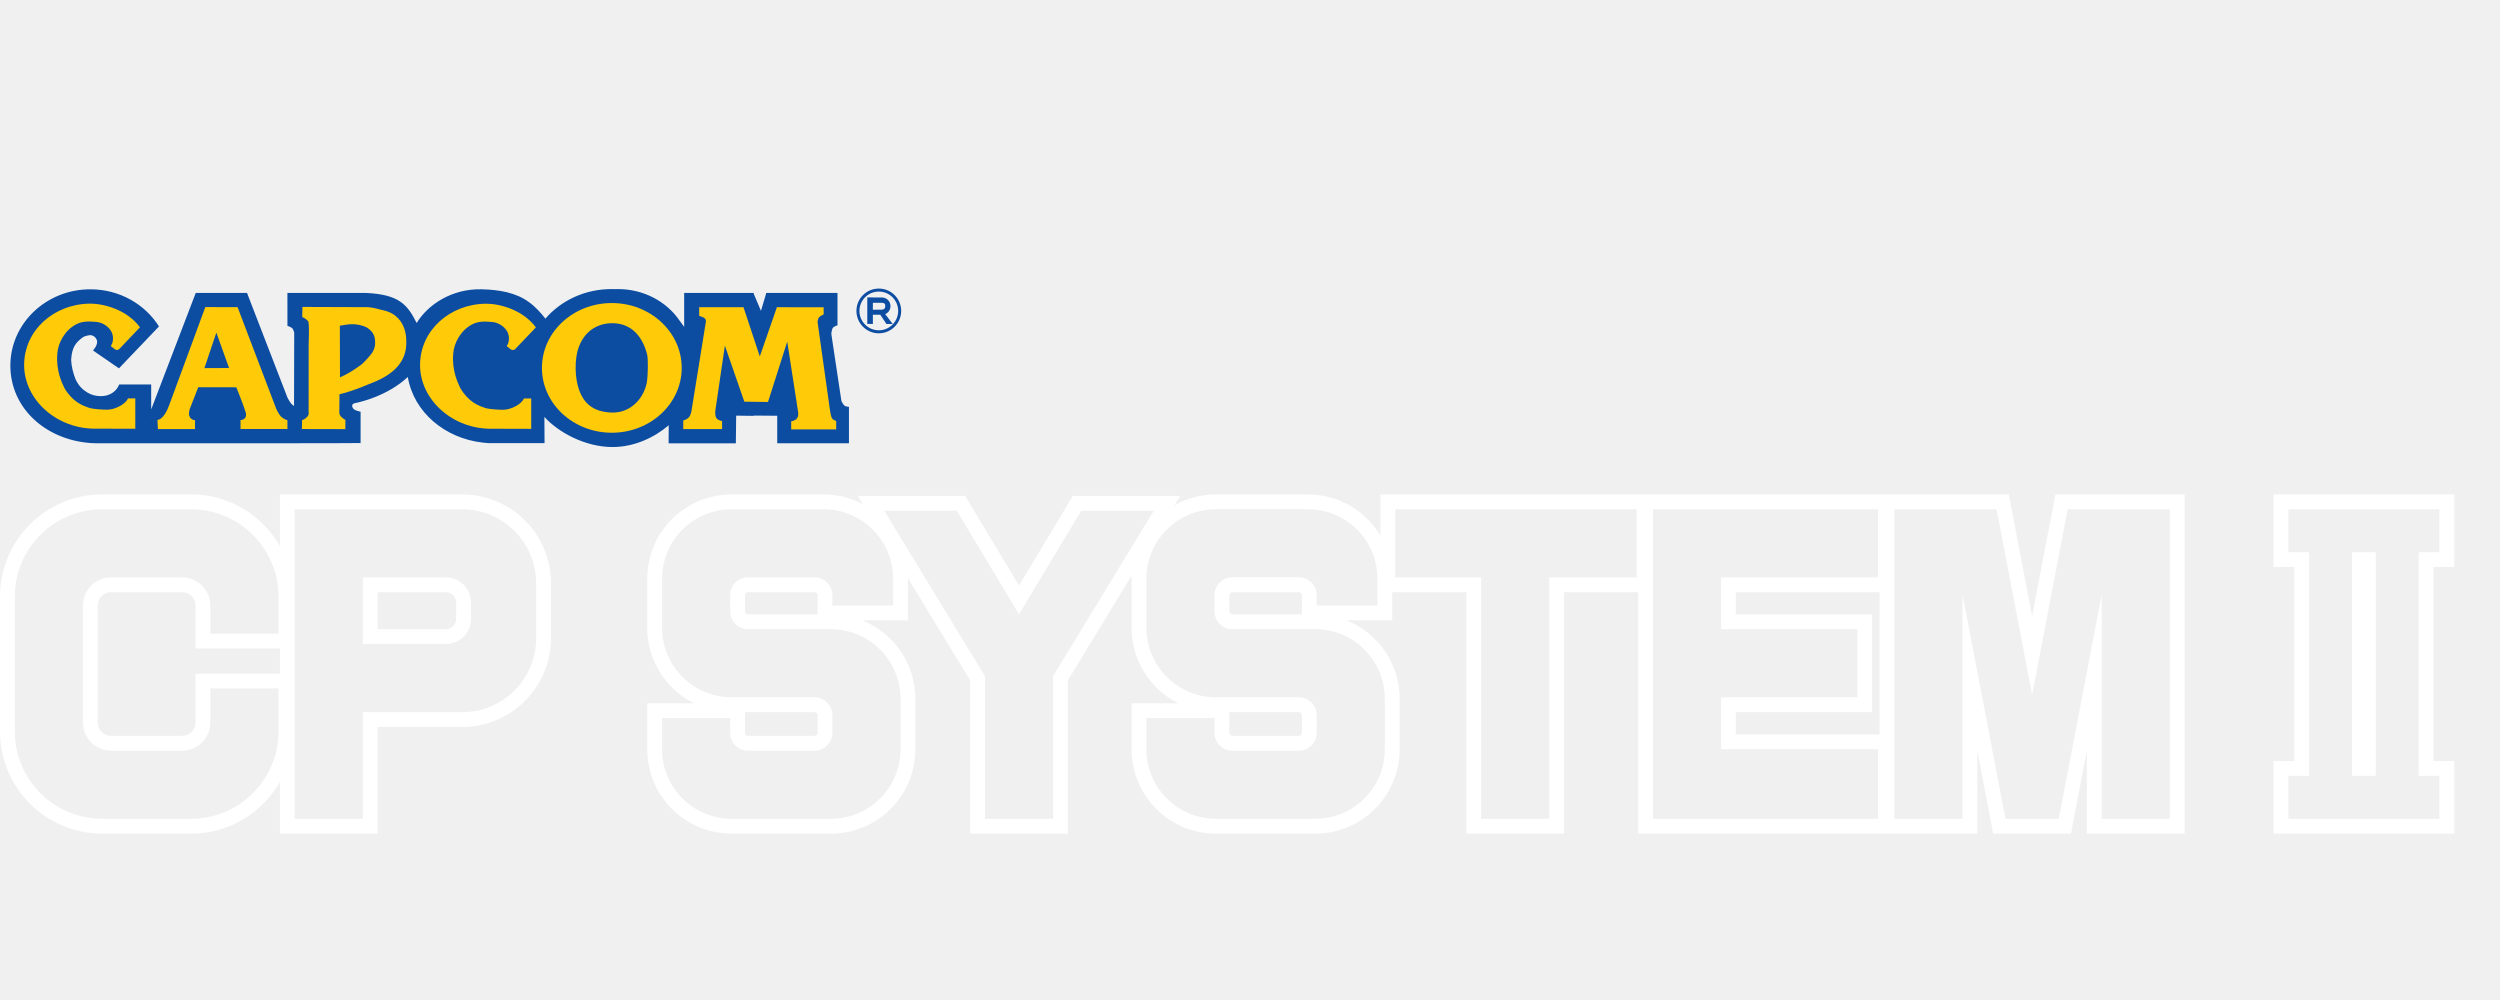
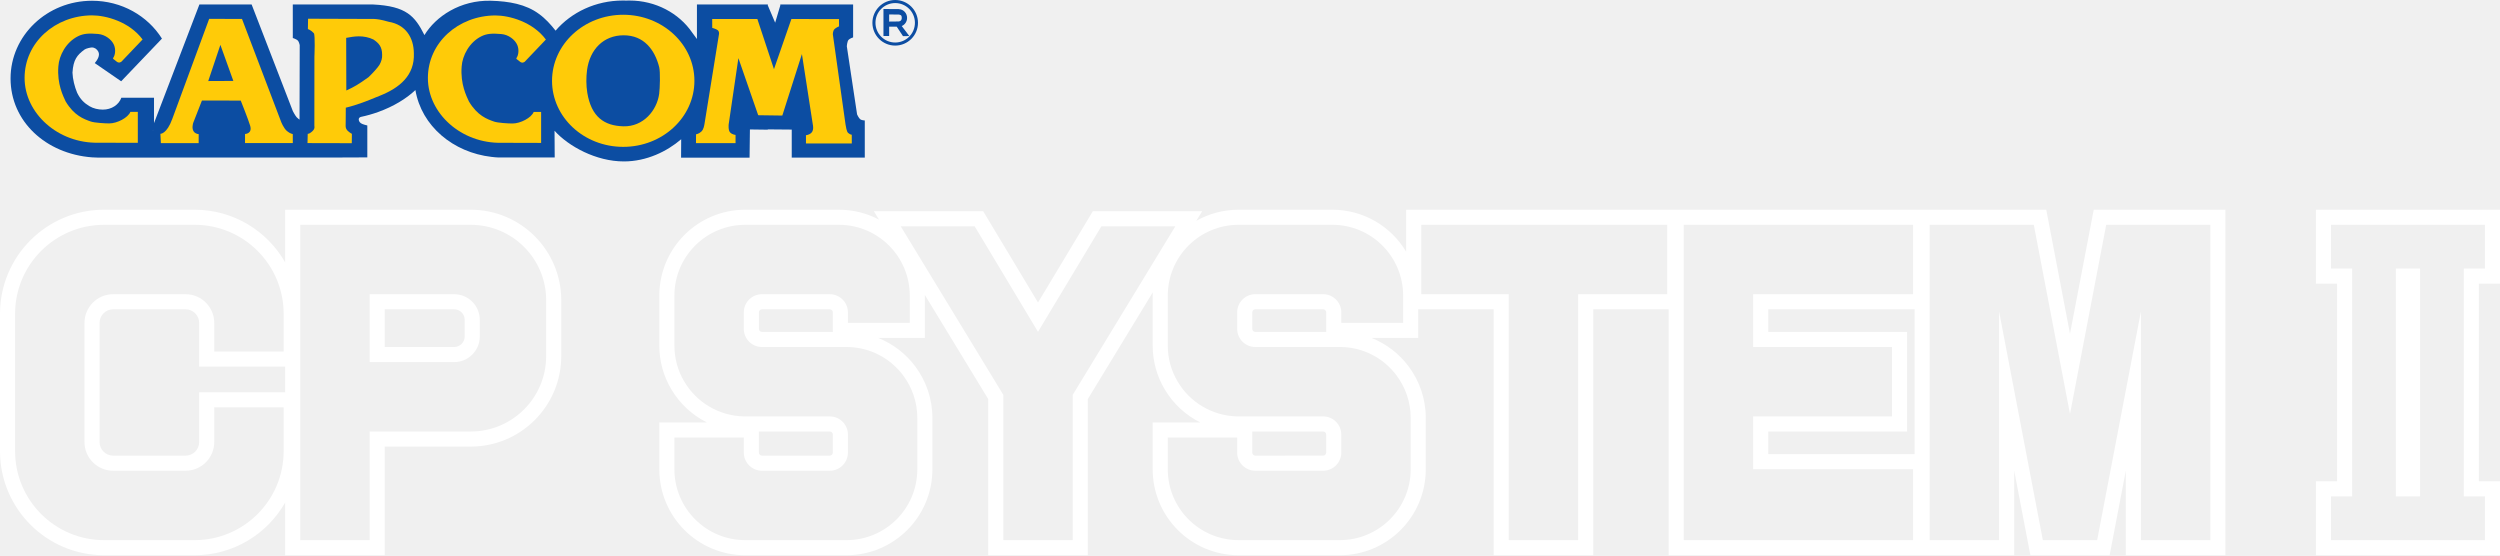
- <svg xmlns="http://www.w3.org/2000/svg" width="500" height="200" viewBox="0 0 500 200" version="1.1" id="svg62" style="fill:none">
+ <svg xmlns="http://www.w3.org/2000/svg" width="490.847" height="109.012" viewBox="0 0 490.847 109.012" version="1.1" id="svg62" style="fill:none">
  <defs id="defs66" />
-   <path d="m 109.081,63.73 c 3.099,-3.606 7.867,-5.915 13.213,-5.915 0.223,0 0.445,0.004 0.667,0.012 0.209,-0.008 0.418,-0.012 0.629,-0.012 5.174,0 9.716,2.503 12.304,6.276 l 0.942,1.283 v -6.782 h 13.797 l 0.003,-0.091 0.039,0.091 h 0.068 v 0.161 l 1.451,3.413 1.009,-3.391 v -0.183 h 10.951 2.063 1.283 v 6.462 c 0,0 -0.702,0.229 -0.916,0.504 -0.26,0.334 -0.321,1.23 -0.321,1.23 l 2.016,13.387 c 0,0 0.335,0.759 0.659,0.985 0.24,0.167 0.852,0.206 0.852,0.206 v 7.287 h -14.342 v -5.499 l -4.705,-0.041 v 0.061 l -3.506,-0.046 -0.068,5.545 h -13.448 l 0.023,-3.624 c -2.813,2.41 -6.805,4.358 -11.255,4.358 -5.446,0 -10.842,-2.947 -13.612,-6.021 l 0.032,5.241 H 98.26 c 0,0 -0.245,0.009 -0.366,0.005 -0.46,-0.016 -0.884,-0.059 -1.376,-0.115 -7.53,-0.864 -13.758,-6.035 -14.958,-13.123 -1.793,1.697 -4.318,3.232 -7.319,4.311 -1.125,0.404 -2.248,0.72 -3.35,0.95 -0.073,0.015 -0.265,0.085 -0.348,0.187 -0.084,0.105 -0.116,0.227 -0.109,0.387 0,0 0.037,0.414 0.423,0.678 0.368,0.251 1.262,0.437 1.262,0.437 v 6.269 H 70.45 v 0.017 l -10.67,0.015 v 0.002 H 31.401 v 0.006 H 19.212 l -1.146,-0.046 C 9.004,87.92 2.073,81.546 2.073,73.119 c 0,-8.428 7.16,-15.26 15.992,-15.26 5.834,0 10.939,2.981 13.732,7.433 l -8.007,8.378 -5.185,-3.572 c 0.531,-0.626 1.069,-1.507 0.702,-2.233 -0.252,-0.5 -0.718,-0.839 -1.277,-0.836 -0.254,0.001 -1.135,0.188 -1.45,0.422 -1.423,1.055 -2.2,1.966 -2.35,4.524 0.044,1.293 0.421,2.755 0.913,3.948 0.626,1.29 1.386,2.016 2.404,2.627 0.781,0.469 1.744,0.682 2.645,0.682 1.71,0 3.128,-0.94 3.633,-2.333 h 6.412 v 4.986 l 8.91,-23.294 10.255,-0.007 8.087,20.929 c 0,0 0.434,0.844 0.741,1.201 0.165,0.192 0.577,0.491 0.577,0.491 l 0.037,-14.643 c 0,0 -0.141,-0.642 -0.353,-0.874 -0.254,-0.279 -1.004,-0.518 -1.004,-0.518 l -0.004,-6.579 h 15.785 c 6.514,0.324 8.193,2.274 10.065,6.009 2.216,-3.655 7.029,-6.905 13.046,-6.743 3.554,0.096 6.879,0.678 9.445,2.593 1.222,0.869 2.341,2.104 3.256,3.279 z m -79.021,19.547 0.001,-0.066 c -0.008,0.008 -0.015,0.017 -0.023,0.025 -0.013,0.014 -0.025,0.028 -0.038,0.042 z" id="path34" style="clip-rule:evenodd;fill:#0c4da2;fill-rule:evenodd;stroke-width:0.876" />
-   <path d="m 18.055,60.726 c -7.281,0.046 -13.228,5.349 -13.228,12.287 0,6.938 6.564,12.897 14.511,12.718 l 7.721,0.022 v -6.079 h -1.458 c -0.458,1.146 -2.598,2.267 -4.15,2.267 -0.818,0 -2.876,-0.111 -3.637,-0.378 -1.344,-0.471 -3.263,-1.147 -4.931,-3.95 -0.447,-0.983 -1.705,-3.377 -1.424,-6.871 0.136,-2.105 1.474,-4.734 3.873,-5.924 1.046,-0.519 2.1,-0.604 3.949,-0.436 1.328,0.121 2.647,1.054 3.108,2.175 0.356,0.867 0.254,1.923 -0.165,2.524 -0.03,0.043 -0.031,0.081 -0.024,0.122 0.005,0.031 0.045,0.083 0.045,0.083 l 0.731,0.571 c 0,0 0.208,0.145 0.451,0.138 0.141,-0.004 0.394,-0.157 0.394,-0.157 l 4.174,-4.38 c -2.58,-3.482 -7.166,-4.733 -9.939,-4.733 z" id="path36" style="fill:#ffcb08;stroke-width:0.876" />
-   <path d="m 108.386,73.577 c 0,-7.162 6.258,-12.968 13.977,-12.968 7.719,0 13.977,5.806 13.977,12.968 0,7.162 -6.258,12.968 -13.977,12.968 -7.719,0 -13.977,-5.806 -13.977,-12.968 z m 21.035,-2.704 c -0.863,-3.389 -2.993,-6.233 -6.967,-6.233 v 0 c -3.973,0 -6.652,2.789 -7.194,6.828 -0.188,1.393 -0.183,3.059 0.046,4.445 0.784,4.74 3.316,6.503 7.103,6.598 3.884,0.098 6.562,-3.094 7.011,-6.369 0.147,-1.074 0.248,-4.3 8.8e-4,-5.27 z" id="path38" style="clip-rule:evenodd;fill:#ffcb08;fill-rule:evenodd;stroke-width:0.876" />
-   <path d="M 33.83,81.046 C 34.93,78.021 41.067,61.414 41.067,61.414 l 6.448,0.017 7.682,20.198 c 0,0 0.459,1.212 1.133,1.8 0.594,0.518 1.153,0.603 1.153,0.603 l 0.006,1.769 -9.381,0.005 v -1.789 c 0,0 1.482,-0.029 1.007,-1.625 -0.364,-1.224 -1.848,-4.931 -1.848,-4.931 l -7.617,-0.016 -1.715,4.388 c 0,0 -0.428,1.25 0.249,1.871 0.349,0.32 0.825,0.345 0.825,0.345 l -0.006,1.76 -7.418,0.002 -0.091,-1.832 c 0,0 1.237,0.091 2.337,-2.933 z M 45.813,73.6 43.27,66.52 40.887,73.622 Z" id="path40" style="clip-rule:evenodd;fill:#ffcb08;fill-rule:evenodd;stroke-width:0.876" />
-   <path d="m 60.45,63.423 0.036,-2.036 12.991,0.046 c 0.603,0.034 1.304,0.111 2.832,0.552 3.351,0.571 4.916,3.099 4.949,6.184 0.175,4.353 -2.814,6.794 -6.666,8.331 -0.235,0.086 -0.554,0.218 -0.943,0.379 -1.309,0.541 -3.409,1.41 -5.756,1.975 0.004,0.738 -0.006,1.469 -0.015,2.208 -0.006,0.466 -0.012,0.935 -0.015,1.411 -0.004,0.352 0.164,0.706 0.436,0.951 0.482,0.435 0.79,0.556 0.79,0.556 l -0.021,1.845 -8.694,-0.021 0.045,-1.814 c 0.342,-0.03 0.553,-0.207 0.771,-0.391 0.024,-0.021 0.049,-0.041 0.074,-0.062 0.652,-0.54 0.458,-1.078 0.458,-1.078 l 0.01,-13.638 c 0,0 0.187,-4.26 -0.115,-4.596 -0.571,-0.633 -1.167,-0.804 -1.167,-0.804 z m 12.872,2.047 c -0.85,-0.428 -1.955,-0.643 -2.893,-0.625 -0.832,0.005 -1.602,0.137 -2.46,0.299 l 0.026,10.332 c 1.611,-0.741 2.336,-1.166 4.363,-2.615 0.693,-0.665 1.792,-1.829 2.155,-2.435 0.349,-0.634 0.557,-1.257 0.513,-1.982 0,-1.542 -0.645,-2.271 -1.704,-2.974 z" id="path42" style="clip-rule:evenodd;fill:#ffcb08;fill-rule:evenodd;stroke-width:0.876" />
-   <path d="m 97.239,60.742 c -7.281,0.046 -13.228,5.349 -13.228,12.287 0,6.938 6.564,12.897 14.511,12.718 l 7.721,0.022 v -6.079 h -1.458 c -0.458,1.146 -2.599,2.267 -4.15,2.267 -0.818,0 -2.876,-0.111 -3.637,-0.378 -1.344,-0.471 -3.263,-1.147 -4.931,-3.95 -0.447,-0.983 -1.706,-3.377 -1.424,-6.871 0.136,-2.105 1.473,-4.734 3.873,-5.924 1.046,-0.519 2.1,-0.604 3.949,-0.436 1.329,0.12 2.648,1.054 3.109,2.175 0.356,0.867 0.253,1.923 -0.166,2.524 -0.03,0.043 -0.031,0.081 -0.025,0.122 0.004,0.031 0.045,0.083 0.045,0.083 l 0.731,0.571 c 0,0 0.209,0.145 0.451,0.138 0.141,-0.004 0.394,-0.157 0.394,-0.157 l 4.174,-4.38 c -2.58,-3.482 -7.166,-4.733 -9.939,-4.733 z" id="path44" style="fill:#ffcb08;stroke-width:0.876" />
-   <path d="m 139.833,61.436 0.008,1.749 c 0,0 0.765,0.206 1.068,0.446 0.348,0.275 0.26,0.762 0.26,0.762 0,0 -2.775,17.242 -2.835,17.562 -0.065,0.344 -0.156,1.149 -0.641,1.596 -0.481,0.445 -1.036,0.534 -1.036,0.534 l -0.008,1.725 h 7.768 v -1.612 c 0,0 -0.632,-0.049 -1.053,-0.47 -0.421,-0.421 -0.3,-1.579 -0.3,-1.579 l 1.912,-13.026 3.888,11.211 4.736,0.065 3.848,-12.073 2.147,13.887 c 0,0 0.259,1.044 -0.3,1.58 -0.43,0.412 -1.053,0.47 -1.053,0.47 v 1.612 h 8.999 l -0.008,-1.725 c 0,0 -0.202,0.069 -0.713,-0.341 -0.301,-0.241 -0.445,-1.316 -0.51,-1.66 -0.06,-0.32 -2.486,-17.669 -2.486,-17.669 0,0 -0.042,-0.716 0.351,-1.083 0.283,-0.264 0.862,-0.514 0.862,-0.514 l -0.014,-1.428 -9.343,-0.011 -3.42,9.849 -3.26,-9.849 z" id="path46" style="fill:#ffcb08;stroke-width:0.876" />
-   <path d="m 171.287,62.186 c 0,-2.471 2.004,-4.475 4.475,-4.475 2.472,0 4.475,2.003 4.475,4.475 0,2.471 -2.004,4.475 -4.475,4.475 -2.472,0 -4.475,-2.004 -4.475,-4.475 z m 8.348,0 c 0,-2.139 -1.734,-3.873 -3.873,-3.873 -2.139,0 -3.874,1.734 -3.874,3.873 0,2.139 1.734,3.873 3.874,3.873 2.139,0 3.873,-1.734 3.873,-3.873 z" id="path48" style="clip-rule:evenodd;fill:#0c4da2;fill-rule:evenodd;stroke-width:0.876" />
-   <path d="m 173.458,64.781 v -5.298 h 1.117 v 0.004 h 1.896 v 0.022 c 0.901,0.02 1.625,0.782 1.625,1.718 0,0.726 -0.436,1.346 -1.052,1.598 l 1.5,1.971 -1.255,0.008 -1.229,-1.859 h -1.485 v 1.836 z m 2.977,-4.218 -1.86,-0.01 v 1.395 l 1.86,-0.022 c 0.139,-0.005 0.607,-0.086 0.618,-0.693 0.011,-0.564 -0.238,-0.606 -0.611,-0.669 z" id="path50" style="clip-rule:evenodd;fill:#0c4da2;fill-rule:evenodd;stroke-width:0.876" />
-   <path d="m 94.2,120.511 c 0,-2.781 -2.255,-5.036 -5.036,-5.036 H 72.575 v 13.33 h 16.589 c 2.781,0 5.036,-2.255 5.036,-5.036 z M 75.538,118.437 H 89.164 c 1.146,0 2.074,0.928 2.074,2.074 v 3.259 c 0,1.145 -0.928,2.074 -2.074,2.074 H 75.538 Z" id="path52" style="clip-rule:evenodd;fill:#ffffff;fill-rule:evenodd;stroke-width:0.876" />
-   <path d="M 55.987,109.225 C 52.47,103.05 45.828,98.886 38.213,98.886 H 20.44 C 9.151,98.886 0,108.037 0,119.326 v 26.956 c 0,11.289 9.151,20.439 20.44,20.439 h 17.774 c 7.615,0 14.256,-4.163 17.773,-10.339 v 10.339 h 19.551 v -21.328 h 16.885 c 9.816,0 17.773,-7.957 17.773,-17.773 v -10.96 c 0,-9.816 -7.957,-17.774 -17.773,-17.774 H 55.987 Z m 0,20.469 H 39.102 v -8.591 c 0,-1.472 -1.194,-2.666 -2.666,-2.666 H 22.217 c -1.472,0 -2.666,1.194 -2.666,2.666 v 23.402 c 0,1.472 1.194,2.666 2.666,2.666 H 36.436 c 1.472,0 2.666,-1.194 2.666,-2.666 v -9.775 h 16.885 z m -0.296,-10.368 c 0,-9.653 -7.825,-17.477 -17.477,-17.477 H 20.44 c -9.653,0 -17.477,7.825 -17.477,17.477 v 26.956 c 0,9.653 7.825,17.477 17.477,17.477 h 17.774 c 9.653,0 17.477,-7.824 17.477,-17.477 v -8.59 H 42.064 v 6.813 c 0,3.108 -2.52,5.628 -5.628,5.628 H 22.217 c -3.108,0 -5.628,-2.52 -5.628,-5.628 v -23.402 c 0,-3.108 2.52,-5.628 5.628,-5.628 H 36.436 c 3.108,0 5.628,2.52 5.628,5.628 v 5.628 h 13.626 z m 3.258,44.433 H 72.575 v -21.328 h 19.847 c 8.18,0 14.811,-6.631 14.811,-14.811 v -10.96 c 0,-8.18 -6.631,-14.811 -14.811,-14.811 H 58.949 Z" id="path54" style="clip-rule:evenodd;fill:#ffffff;fill-rule:evenodd;stroke-width:0.876" />
-   <path d="m 327.626,118.437 h -14.812 v 48.285 H 293.263 V 118.437 h -14.811 v 5.628 h -9.161 c 2.909,1.158 5.415,3.102 7.265,5.569 l 0.004,0.005 c 2.111,2.827 3.373,6.317 3.373,10.126 v 10.072 c 0,9.338 -7.547,16.885 -16.885,16.885 H 243.201 c -9.338,0 -16.885,-7.547 -16.885,-16.885 v -9.183 h 9.342 c -2.9,-1.449 -5.323,-3.706 -6.969,-6.481 -1.513,-2.524 -2.373,-5.476 -2.373,-8.626 v -9.775 c 0,-0.218 0.004,-0.434 0.012,-0.65 l -12.75,20.944 v 30.657 h -19.551 v -30.657 l -12.443,-20.439 c 8.8e-4,0.048 8.8e-4,0.097 8.8e-4,0.145 v 8.294 h -9.161 c 2.909,1.158 5.415,3.102 7.265,5.569 l 0.004,0.005 c 2.111,2.827 3.373,6.317 3.373,10.126 v 10.072 c 0,9.338 -7.547,16.885 -16.885,16.885 h -19.848 c -9.338,0 -16.885,-7.547 -16.885,-16.885 v -9.183 h 9.342 c -2.9,-1.449 -5.323,-3.706 -6.969,-6.481 -1.513,-2.524 -2.373,-5.476 -2.373,-8.626 v -9.775 c 0,-9.338 7.547,-16.885 16.885,-16.885 h 18.367 c 2.845,0 5.524,0.701 7.875,1.939 l -1.001,-1.643 h 21.463 l 10.764,17.926 10.765,-17.926 h 21.463 l -1.148,1.885 c 2.454,-1.389 5.292,-2.182 8.317,-2.182 h 18.367 c 6.177,0 11.572,3.303 14.515,8.243 v -8.243 h 125.679 l 4.66,24.35 4.661,-24.35 h 25.851 v 67.836 h -19.551 v -16.611 l -3.179,16.611 h -15.563 l -3.179,-16.611 v 16.611 H 327.627 Z m 19.551,0 h 28.734 v 28.438 h -28.734 v -4.443 h 27.253 v -19.551 h -27.253 z m -50.951,-2.962 v 48.284 h 13.626 v -48.284 h 17.478 v -13.626 h -48.285 v 13.626 z m -85.609,48.285 V 135.235 l 20.143,-33.09 h -14.515 l -12.442,20.717 -12.441,-20.717 h -14.515 l 20.143,33.09 v 28.525 z m 133.598,-13.923 v -10.368 h 27.253 v -13.626 h -27.253 v -10.368 h 31.4 v -13.626 h -45.026 v 61.911 h 45.026 V 149.837 Z M 163.517,122.88 v -3.851 c 0,-0.319 -0.273,-0.592 -0.592,-0.592 h -13.331 c -0.319,0 -0.592,0.273 -0.592,0.592 v 3.258 c 0,0.319 0.273,0.592 0.592,0.592 z m -29.149,9.775 c -1.245,-2.074 -1.955,-4.503 -1.955,-7.109 v -9.775 c 0,-7.702 6.221,-13.923 13.922,-13.923 h 18.367 c 7.701,0 13.922,6.221 13.922,13.923 v 5.332 h -12.145 v -2.074 c 0,-1.955 -1.6,-3.555 -3.555,-3.555 h -13.331 c -1.954,0 -3.555,1.6 -3.555,3.555 v 3.258 c 0,1.955 1.6,3.555 3.555,3.555 h 16.886 c 4.443,0.089 8.353,2.251 10.842,5.569 1.748,2.34 2.784,5.214 2.784,8.354 v 10.072 c 0,7.702 -6.221,13.922 -13.922,13.922 h -19.848 c -7.701,0 -13.922,-6.22 -13.922,-13.922 v -6.221 h 13.626 v 2.962 c 0,1.955 1.6,3.555 3.555,3.555 h 13.331 c 1.954,0 3.555,-1.6 3.555,-3.555 v -3.554 c 0,-1.955 -1.6,-3.555 -3.555,-3.555 H 146.039 c -4.976,-0.118 -9.301,-2.814 -11.671,-6.813 z m 28.556,9.775 h -13.923 v 4.147 c 0,0.319 0.273,0.592 0.592,0.592 h 13.331 c 0.319,0 0.592,-0.273 0.592,-0.592 v -3.554 c 0,-0.319 -0.273,-0.592 -0.592,-0.592 z m 97.459,-23.402 v 3.851 H 246.46 c -0.319,0 -0.592,-0.273 -0.592,-0.592 v -3.258 c 0,-0.319 0.273,-0.592 0.592,-0.592 h 13.331 c 0.319,0 0.592,0.273 0.592,0.592 z m -31.104,6.517 c 0,2.607 0.711,5.036 1.955,7.109 2.37,3.999 6.694,6.695 11.671,6.813 h 16.886 c 1.954,0 3.555,1.6 3.555,3.555 v 3.554 c 0,1.955 -1.6,3.555 -3.555,3.555 H 246.46 c -1.954,0 -3.555,-1.6 -3.555,-3.555 v -2.962 h -13.626 v 6.221 c 0,7.702 6.221,13.922 13.922,13.922 h 19.848 c 7.701,0 13.922,-6.22 13.922,-13.922 v -10.072 c 0,-3.14 -1.037,-6.013 -2.784,-8.354 -2.488,-3.318 -6.399,-5.48 -10.842,-5.569 H 246.46 c -1.954,0 -3.555,-1.6 -3.555,-3.555 v -3.258 c 0,-1.955 1.6,-3.555 3.555,-3.555 h 13.331 c 1.954,0 3.555,1.6 3.555,3.555 v 2.074 h 12.145 v -5.332 c 0,-7.702 -6.221,-13.923 -13.922,-13.923 h -18.367 c -7.701,0 -13.922,6.221 -13.922,13.923 z m 17.181,21.624 c -0.319,0 -0.592,-0.273 -0.592,-0.592 v -4.147 h 13.923 c 0.319,0 0.592,0.273 0.592,0.592 v 3.554 c 0,0.319 -0.273,0.592 -0.592,0.592 z m 152.853,-45.322 7.109,37.147 7.11,-37.147 h 20.439 v 61.911 H 420.345 v -44.885 l -8.591,44.885 h -10.664 l -8.591,-44.885 v 44.885 h -13.626 v -61.911 z" id="path56" style="clip-rule:evenodd;fill:#ffffff;fill-rule:evenodd;stroke-width:0.876" />
-   <path d="m 470.407,155.169 h 4.74 v -44.73 h -4.74 z" id="path58" style="fill:#ffffff;stroke-width:0.876" />
-   <path d="m 490.847,98.886 h -36.139 v 14.515 h 4.146 v 38.806 h -4.146 v 14.515 h 36.139 v -14.515 h -4.147 v -38.806 h 4.147 z m -33.178,56.283 h 4.147 v -44.73 h -4.147 v -8.591 h 30.215 v 8.591 h -4.147 v 44.73 h 4.147 v 8.59 h -30.215 z" id="path60" style="clip-rule:evenodd;fill:#ffffff;fill-rule:evenodd;stroke-width:0.876" />
+   <path d="m 109.081,6.019 c 3.099,-3.606 7.867,-5.915 13.213,-5.915 0.223,0 0.445,0.004 0.667,0.012 0.209,-0.008 0.418,-0.012 0.629,-0.012 5.174,0 9.716,2.503 12.304,6.276 l 0.942,1.283 V 0.881 h 13.797 l 0.003,-0.091 0.039,0.091 h 0.068 v 0.161 l 1.451,3.413 1.009,-3.391 V 0.881 h 10.951 2.063 1.283 v 6.462 c 0,0 -0.702,0.229 -0.916,0.504 -0.26,0.334 -0.321,1.23 -0.321,1.23 l 2.016,13.387 c 0,0 0.335,0.759 0.659,0.985 0.24,0.167 0.852,0.206 0.852,0.206 v 7.287 h -14.342 v -5.499 l -4.705,-0.041 v 0.061 l -3.506,-0.046 -0.068,5.545 h -13.448 l 0.023,-3.624 c -2.813,2.41 -6.805,4.358 -11.255,4.358 -5.446,0 -10.842,-2.947 -13.612,-6.021 l 0.032,5.241 H 98.26 c 0,0 -0.245,0.009 -0.366,0.005 -0.46,-0.016 -0.884,-0.059 -1.376,-0.115 -7.53,-0.864 -13.758,-6.035 -14.958,-13.123 -1.793,1.697 -4.318,3.232 -7.319,4.311 -1.125,0.404 -2.248,0.72 -3.35,0.95 -0.073,0.015 -0.265,0.085 -0.348,0.187 -0.084,0.105 -0.116,0.227 -0.109,0.387 0,0 0.037,0.414 0.423,0.678 0.368,0.251 1.262,0.437 1.262,0.437 V 30.902 H 70.45 v 0.017 l -10.67,0.015 v 0.002 H 31.401 v 0.006 H 19.212 l -1.146,-0.046 C 9.004,30.209 2.073,23.836 2.073,15.408 c 0,-8.428 7.16,-15.26 15.992,-15.26 5.834,0 10.939,2.981 13.732,7.433 L 23.791,15.959 18.606,12.388 c 0.531,-0.626 1.069,-1.507 0.702,-2.233 -0.252,-0.5 -0.718,-0.839 -1.277,-0.836 -0.254,0.001 -1.135,0.188 -1.45,0.422 -1.423,1.055 -2.2,1.966 -2.35,4.524 0.044,1.293 0.421,2.755 0.913,3.948 0.626,1.29 1.386,2.016 2.404,2.627 0.781,0.469 1.744,0.682 2.645,0.682 1.71,0 3.128,-0.94 3.633,-2.333 h 6.412 v 4.986 L 39.149,0.881 49.403,0.874 57.491,21.803 c 0,0 0.434,0.844 0.741,1.201 0.165,0.192 0.577,0.491 0.577,0.491 l 0.037,-14.643 c 0,0 -0.141,-0.642 -0.353,-0.874 C 58.239,7.7 57.489,7.46 57.489,7.46 l -0.004,-6.579 h 15.785 c 6.514,0.324 8.193,2.274 10.065,6.009 2.216,-3.655 7.029,-6.905 13.046,-6.743 3.554,0.096 6.879,0.678 9.445,2.593 1.222,0.869 2.341,2.104 3.256,3.279 z M 30.06,25.567 l 0.001,-0.066 c -0.008,0.008 -0.015,0.017 -0.023,0.025 -0.013,0.014 -0.025,0.028 -0.038,0.042 z" id="path34" style="clip-rule:evenodd;fill:#0c4da2;fill-rule:evenodd;stroke-width:0.876" />
+   <path d="m 18.055,3.016 c -7.281,0.046 -13.228,5.349 -13.228,12.287 0,6.938 6.564,12.897 14.511,12.718 l 7.721,0.022 v -6.079 h -1.458 c -0.458,1.146 -2.598,2.267 -4.15,2.267 -0.818,0 -2.876,-0.111 -3.637,-0.378 -1.344,-0.471 -3.263,-1.147 -4.931,-3.95 -0.447,-0.983 -1.705,-3.377 -1.424,-6.871 0.136,-2.105 1.474,-4.734 3.873,-5.924 1.046,-0.519 2.1,-0.604 3.949,-0.436 1.328,0.121 2.647,1.054 3.108,2.175 0.356,0.867 0.254,1.923 -0.165,2.524 -0.03,0.043 -0.031,0.081 -0.024,0.122 0.005,0.031 0.045,0.083 0.045,0.083 l 0.731,0.571 c 0,0 0.208,0.145 0.451,0.138 0.141,-0.004 0.394,-0.157 0.394,-0.157 L 27.995,7.748 C 25.414,4.266 20.828,3.016 18.055,3.016 Z" id="path36" style="fill:#ffcb08;stroke-width:0.876" />
+   <path d="m 108.386,15.866 c 0,-7.162 6.258,-12.968 13.977,-12.968 7.719,0 13.977,5.806 13.977,12.968 0,7.162 -6.258,12.968 -13.977,12.968 -7.719,0 -13.977,-5.806 -13.977,-12.968 z m 21.035,-2.704 c -0.863,-3.389 -2.993,-6.233 -6.967,-6.233 v 0 c -3.973,0 -6.652,2.789 -7.194,6.828 -0.188,1.393 -0.183,3.059 0.046,4.445 0.784,4.74 3.316,6.503 7.103,6.598 3.884,0.098 6.562,-3.094 7.011,-6.369 0.147,-1.074 0.248,-4.3 8.8e-4,-5.27 z" id="path38" style="clip-rule:evenodd;fill:#ffcb08;fill-rule:evenodd;stroke-width:0.876" />
+   <path d="M 33.83,23.335 C 34.93,20.311 41.067,3.703 41.067,3.703 l 6.448,0.017 7.682,20.198 c 0,0 0.459,1.212 1.133,1.8 0.594,0.518 1.153,0.603 1.153,0.603 l 0.006,1.769 -9.381,0.005 v -1.789 c 0,0 1.482,-0.029 1.007,-1.625 -0.364,-1.224 -1.848,-4.931 -1.848,-4.931 l -7.617,-0.016 -1.715,4.388 c 0,0 -0.428,1.25 0.249,1.871 0.349,0.32 0.825,0.345 0.825,0.345 l -0.006,1.76 -7.418,0.002 -0.091,-1.832 c 0,0 1.237,0.091 2.337,-2.933 z M 45.813,15.889 43.27,8.809 40.887,15.911 Z" id="path40" style="clip-rule:evenodd;fill:#ffcb08;fill-rule:evenodd;stroke-width:0.876" />
+   <path d="m 60.45,5.713 0.036,-2.036 12.991,0.046 c 0.603,0.034 1.304,0.111 2.832,0.552 3.351,0.571 4.916,3.099 4.949,6.184 0.175,4.353 -2.814,6.794 -6.666,8.331 -0.235,0.086 -0.554,0.218 -0.943,0.379 -1.309,0.541 -3.409,1.41 -5.756,1.975 0.004,0.738 -0.006,1.469 -0.015,2.208 -0.006,0.466 -0.012,0.935 -0.015,1.411 -0.004,0.352 0.164,0.706 0.436,0.951 0.482,0.435 0.79,0.556 0.79,0.556 l -0.021,1.845 -8.694,-0.021 0.045,-1.814 c 0.342,-0.03 0.553,-0.207 0.771,-0.391 0.024,-0.021 0.049,-0.041 0.074,-0.062 0.652,-0.54 0.458,-1.078 0.458,-1.078 l 0.01,-13.638 c 0,0 0.187,-4.26 -0.115,-4.596 C 61.046,5.884 60.45,5.713 60.45,5.713 Z M 73.322,7.76 C 72.471,7.331 71.367,7.117 70.429,7.135 69.597,7.14 68.827,7.272 67.969,7.434 l 0.026,10.332 c 1.611,-0.741 2.336,-1.166 4.363,-2.615 0.693,-0.665 1.792,-1.829 2.155,-2.435 0.349,-0.634 0.557,-1.257 0.513,-1.982 0,-1.542 -0.645,-2.271 -1.704,-2.974 z" id="path42" style="clip-rule:evenodd;fill:#ffcb08;fill-rule:evenodd;stroke-width:0.876" />
+   <path d="m 97.239,3.032 c -7.281,0.046 -13.228,5.349 -13.228,12.287 0,6.938 6.564,12.897 14.511,12.718 l 7.721,0.022 v -6.079 h -1.458 c -0.458,1.146 -2.599,2.267 -4.15,2.267 -0.818,0 -2.876,-0.111 -3.637,-0.378 -1.344,-0.471 -3.263,-1.147 -4.931,-3.95 -0.447,-0.983 -1.706,-3.377 -1.424,-6.871 0.136,-2.105 1.473,-4.734 3.873,-5.924 1.046,-0.519 2.1,-0.604 3.949,-0.436 1.329,0.12 2.648,1.054 3.109,2.175 0.356,0.867 0.253,1.923 -0.166,2.524 -0.03,0.043 -0.031,0.081 -0.025,0.122 0.004,0.031 0.045,0.083 0.045,0.083 l 0.731,0.571 c 0,0 0.209,0.145 0.451,0.138 0.141,-0.004 0.394,-0.157 0.394,-0.157 l 4.174,-4.38 C 104.597,4.283 100.012,3.032 97.239,3.032 Z" id="path44" style="fill:#ffcb08;stroke-width:0.876" />
+   <path d="m 139.833,3.725 0.008,1.749 c 0,0 0.765,0.206 1.068,0.446 0.348,0.275 0.26,0.762 0.26,0.762 0,0 -2.775,17.242 -2.835,17.562 -0.065,0.344 -0.156,1.149 -0.641,1.596 -0.481,0.445 -1.036,0.534 -1.036,0.534 l -0.008,1.725 h 7.768 v -1.612 c 0,0 -0.632,-0.049 -1.053,-0.47 -0.421,-0.421 -0.3,-1.579 -0.3,-1.579 l 1.912,-13.026 3.888,11.211 4.736,0.065 3.848,-12.073 2.147,13.887 c 0,0 0.259,1.044 -0.3,1.58 -0.43,0.412 -1.053,0.47 -1.053,0.47 v 1.612 h 8.999 l -0.008,-1.725 c 0,0 -0.202,0.069 -0.713,-0.341 -0.301,-0.241 -0.445,-1.316 -0.51,-1.66 -0.06,-0.32 -2.486,-17.669 -2.486,-17.669 0,0 -0.042,-0.716 0.351,-1.083 0.283,-0.264 0.862,-0.514 0.862,-0.514 l -0.014,-1.428 -9.343,-0.011 -3.42,9.849 -3.26,-9.849 z" id="path46" style="fill:#ffcb08;stroke-width:0.876" />
+   <path d="M 171.287,4.475 C 171.287,2.003 173.291,0 175.762,0 c 2.472,0 4.475,2.003 4.475,4.475 0,2.471 -2.004,4.475 -4.475,4.475 -2.472,0 -4.475,-2.004 -4.475,-4.475 z m 8.348,0 c 0,-2.139 -1.734,-3.873 -3.873,-3.873 -2.139,0 -3.874,1.734 -3.874,3.873 0,2.139 1.734,3.873 3.874,3.873 2.139,0 3.873,-1.734 3.873,-3.873 z" id="path48" style="clip-rule:evenodd;fill:#0c4da2;fill-rule:evenodd;stroke-width:0.876" />
+   <path d="M 173.458,7.07 V 1.772 h 1.117 v 0.004 h 1.896 v 0.022 c 0.901,0.02 1.625,0.782 1.625,1.718 0,0.726 -0.436,1.346 -1.052,1.598 l 1.5,1.971 -1.255,0.008 -1.229,-1.859 h -1.485 v 1.836 z m 2.977,-4.218 -1.86,-0.01 v 1.395 l 1.86,-0.022 c 0.139,-0.005 0.607,-0.086 0.618,-0.693 0.011,-0.564 -0.238,-0.606 -0.611,-0.669 z" id="path50" style="clip-rule:evenodd;fill:#0c4da2;fill-rule:evenodd;stroke-width:0.876" />
+   <path d="m 94.2,62.8 c 0,-2.781 -2.255,-5.036 -5.036,-5.036 H 72.575 v 13.33 h 16.589 c 2.781,0 5.036,-2.255 5.036,-5.036 z M 75.538,60.726 H 89.164 c 1.146,0 2.074,0.928 2.074,2.074 v 3.259 c 0,1.145 -0.928,2.074 -2.074,2.074 H 75.538 Z" id="path52" style="clip-rule:evenodd;fill:#ffffff;fill-rule:evenodd;stroke-width:0.876" />
+   <path d="M 55.987,51.514 C 52.47,45.339 45.828,41.175 38.213,41.175 H 20.44 C 9.151,41.175 0,50.326 0,61.615 v 26.956 c 0,11.289 9.151,20.439 20.44,20.439 h 17.774 c 7.615,0 14.256,-4.163 17.773,-10.339 V 109.011 H 75.538 V 87.683 h 16.885 c 9.816,0 17.773,-7.957 17.773,-17.773 v -10.96 c 0,-9.816 -7.957,-17.774 -17.773,-17.774 H 55.987 Z m 0,20.469 H 39.102 v -8.591 c 0,-1.472 -1.194,-2.666 -2.666,-2.666 H 22.217 c -1.472,0 -2.666,1.194 -2.666,2.666 v 23.402 c 0,1.472 1.194,2.666 2.666,2.666 H 36.436 c 1.472,0 2.666,-1.194 2.666,-2.666 v -9.775 h 16.885 z m -0.296,-10.368 c 0,-9.653 -7.825,-17.477 -17.477,-17.477 H 20.44 c -9.653,0 -17.477,7.825 -17.477,17.477 v 26.956 c 0,9.653 7.825,17.477 17.477,17.477 h 17.774 c 9.653,0 17.477,-7.824 17.477,-17.477 v -8.59 H 42.064 v 6.813 c 0,3.108 -2.52,5.628 -5.628,5.628 H 22.217 c -3.108,0 -5.628,-2.52 -5.628,-5.628 v -23.402 c 0,-3.108 2.52,-5.628 5.628,-5.628 H 36.436 c 3.108,0 5.628,2.52 5.628,5.628 v 5.628 h 13.626 z m 3.258,44.433 H 72.575 V 84.721 h 19.847 c 8.18,0 14.811,-6.631 14.811,-14.811 v -10.96 c 0,-8.18 -6.631,-14.811 -14.811,-14.811 H 58.949 Z" id="path54" style="clip-rule:evenodd;fill:#ffffff;fill-rule:evenodd;stroke-width:0.876" />
+   <path d="M 327.626,60.726 H 312.814 V 109.011 H 293.263 V 60.726 h -14.811 v 5.628 h -9.161 c 2.909,1.158 5.415,3.102 7.265,5.569 l 0.004,0.005 c 2.111,2.827 3.373,6.317 3.373,10.126 v 10.072 c 0,9.338 -7.547,16.885 -16.885,16.885 H 243.201 c -9.338,0 -16.885,-7.547 -16.885,-16.885 v -9.183 h 9.342 c -2.9,-1.449 -5.323,-3.706 -6.969,-6.481 -1.513,-2.524 -2.373,-5.476 -2.373,-8.626 v -9.775 c 0,-0.218 0.004,-0.434 0.012,-0.65 l -12.75,20.944 V 109.012 H 194.028 V 78.354 l -12.443,-20.439 c 8.8e-4,0.048 8.8e-4,0.097 8.8e-4,0.145 v 8.294 h -9.161 c 2.909,1.158 5.415,3.102 7.265,5.569 l 0.004,0.005 c 2.111,2.827 3.373,6.317 3.373,10.126 v 10.072 c 0,9.338 -7.547,16.885 -16.885,16.885 h -19.848 c -9.338,0 -16.885,-7.547 -16.885,-16.885 v -9.183 h 9.342 c -2.9,-1.449 -5.323,-3.706 -6.969,-6.481 -1.513,-2.524 -2.373,-5.476 -2.373,-8.626 v -9.775 c 0,-9.338 7.547,-16.885 16.885,-16.885 h 18.367 c 2.845,0 5.524,0.701 7.875,1.939 l -1.001,-1.643 h 21.463 l 10.764,17.926 10.765,-17.926 h 21.463 l -1.148,1.885 c 2.454,-1.389 5.292,-2.182 8.317,-2.182 h 18.367 c 6.177,0 11.572,3.303 14.515,8.243 V 41.175 h 125.679 l 4.66,24.35 4.661,-24.35 h 25.851 v 67.836 H 417.383 V 92.4 l -3.179,16.611 H 398.641 L 395.462,92.4 V 109.011 H 327.627 Z m 19.551,0 h 28.734 v 28.438 h -28.734 v -4.443 h 27.253 v -19.551 h -27.253 z m -50.951,-2.962 v 48.284 h 13.626 V 57.764 h 17.478 v -13.626 h -48.285 v 13.626 z M 210.617,106.049 V 77.524 l 20.143,-33.09 h -14.515 l -12.442,20.717 -12.441,-20.717 h -14.515 l 20.143,33.09 V 106.049 Z M 344.214,92.126 v -10.368 h 27.253 v -13.626 h -27.253 v -10.368 h 31.4 v -13.626 h -45.026 v 61.911 h 45.026 V 92.126 Z M 163.517,65.17 v -3.851 c 0,-0.319 -0.273,-0.592 -0.592,-0.592 h -13.331 c -0.319,0 -0.592,0.273 -0.592,0.592 v 3.258 c 0,0.319 0.273,0.592 0.592,0.592 z m -29.149,9.775 c -1.245,-2.074 -1.955,-4.503 -1.955,-7.109 v -9.775 c 0,-7.702 6.221,-13.923 13.922,-13.923 h 18.367 c 7.701,0 13.922,6.221 13.922,13.923 v 5.332 h -12.145 v -2.074 c 0,-1.955 -1.6,-3.555 -3.555,-3.555 h -13.331 c -1.954,0 -3.555,1.6 -3.555,3.555 v 3.258 c 0,1.955 1.6,3.555 3.555,3.555 h 16.886 c 4.443,0.089 8.353,2.251 10.842,5.569 1.748,2.34 2.784,5.214 2.784,8.354 v 10.072 c 0,7.702 -6.221,13.922 -13.922,13.922 h -19.848 c -7.701,0 -13.922,-6.22 -13.922,-13.922 v -6.221 h 13.626 v 2.962 c 0,1.955 1.6,3.555 3.555,3.555 h 13.331 c 1.954,0 3.555,-1.6 3.555,-3.555 v -3.554 c 0,-1.955 -1.6,-3.555 -3.555,-3.555 H 146.039 c -4.976,-0.118 -9.301,-2.814 -11.671,-6.813 z m 28.556,9.775 h -13.923 v 4.147 c 0,0.319 0.273,0.592 0.592,0.592 h 13.331 c 0.319,0 0.592,-0.273 0.592,-0.592 v -3.554 c 0,-0.319 -0.273,-0.592 -0.592,-0.592 z m 97.459,-23.402 v 3.851 H 246.46 c -0.319,0 -0.592,-0.273 -0.592,-0.592 v -3.258 c 0,-0.319 0.273,-0.592 0.592,-0.592 h 13.331 c 0.319,0 0.592,0.273 0.592,0.592 z m -31.104,6.517 c 0,2.607 0.711,5.036 1.955,7.109 2.37,3.999 6.694,6.695 11.671,6.813 h 16.886 c 1.954,0 3.555,1.6 3.555,3.555 v 3.554 c 0,1.955 -1.6,3.555 -3.555,3.555 H 246.46 c -1.954,0 -3.555,-1.6 -3.555,-3.555 v -2.962 h -13.626 v 6.221 c 0,7.702 6.221,13.922 13.922,13.922 h 19.848 c 7.701,0 13.922,-6.22 13.922,-13.922 v -10.072 c 0,-3.14 -1.037,-6.013 -2.784,-8.354 -2.488,-3.318 -6.399,-5.48 -10.842,-5.569 H 246.46 c -1.954,0 -3.555,-1.6 -3.555,-3.555 v -3.258 c 0,-1.955 1.6,-3.555 3.555,-3.555 h 13.331 c 1.954,0 3.555,1.6 3.555,3.555 v 2.074 h 12.145 v -5.332 c 0,-7.702 -6.221,-13.923 -13.922,-13.923 h -18.367 c -7.701,0 -13.922,6.221 -13.922,13.923 z m 17.181,21.624 c -0.319,0 -0.592,-0.273 -0.592,-0.592 v -4.147 h 13.923 c 0.319,0 0.592,0.273 0.592,0.592 v 3.554 c 0,0.319 -0.273,0.592 -0.592,0.592 z m 152.853,-45.322 7.109,37.147 7.11,-37.147 h 20.439 V 106.049 H 420.345 V 61.163 l -8.591,44.885 H 401.09 L 392.499,61.163 V 106.049 H 378.873 V 44.138 Z" id="path56" style="clip-rule:evenodd;fill:#ffffff;fill-rule:evenodd;stroke-width:0.876" />
+   <path d="m 470.407,97.459 h 4.74 v -44.73 h -4.74 z" id="path58" style="fill:#ffffff;stroke-width:0.876" />
+   <path d="m 490.847,41.175 h -36.139 v 14.515 h 4.146 v 38.806 h -4.146 v 14.515 h 36.139 V 94.496 h -4.147 v -38.806 h 4.147 z m -33.178,56.283 h 4.147 v -44.73 h -4.147 v -8.591 h 30.215 v 8.591 h -4.147 v 44.73 h 4.147 v 8.59 h -30.215 z" id="path60" style="clip-rule:evenodd;fill:#ffffff;fill-rule:evenodd;stroke-width:0.876" />
</svg>
